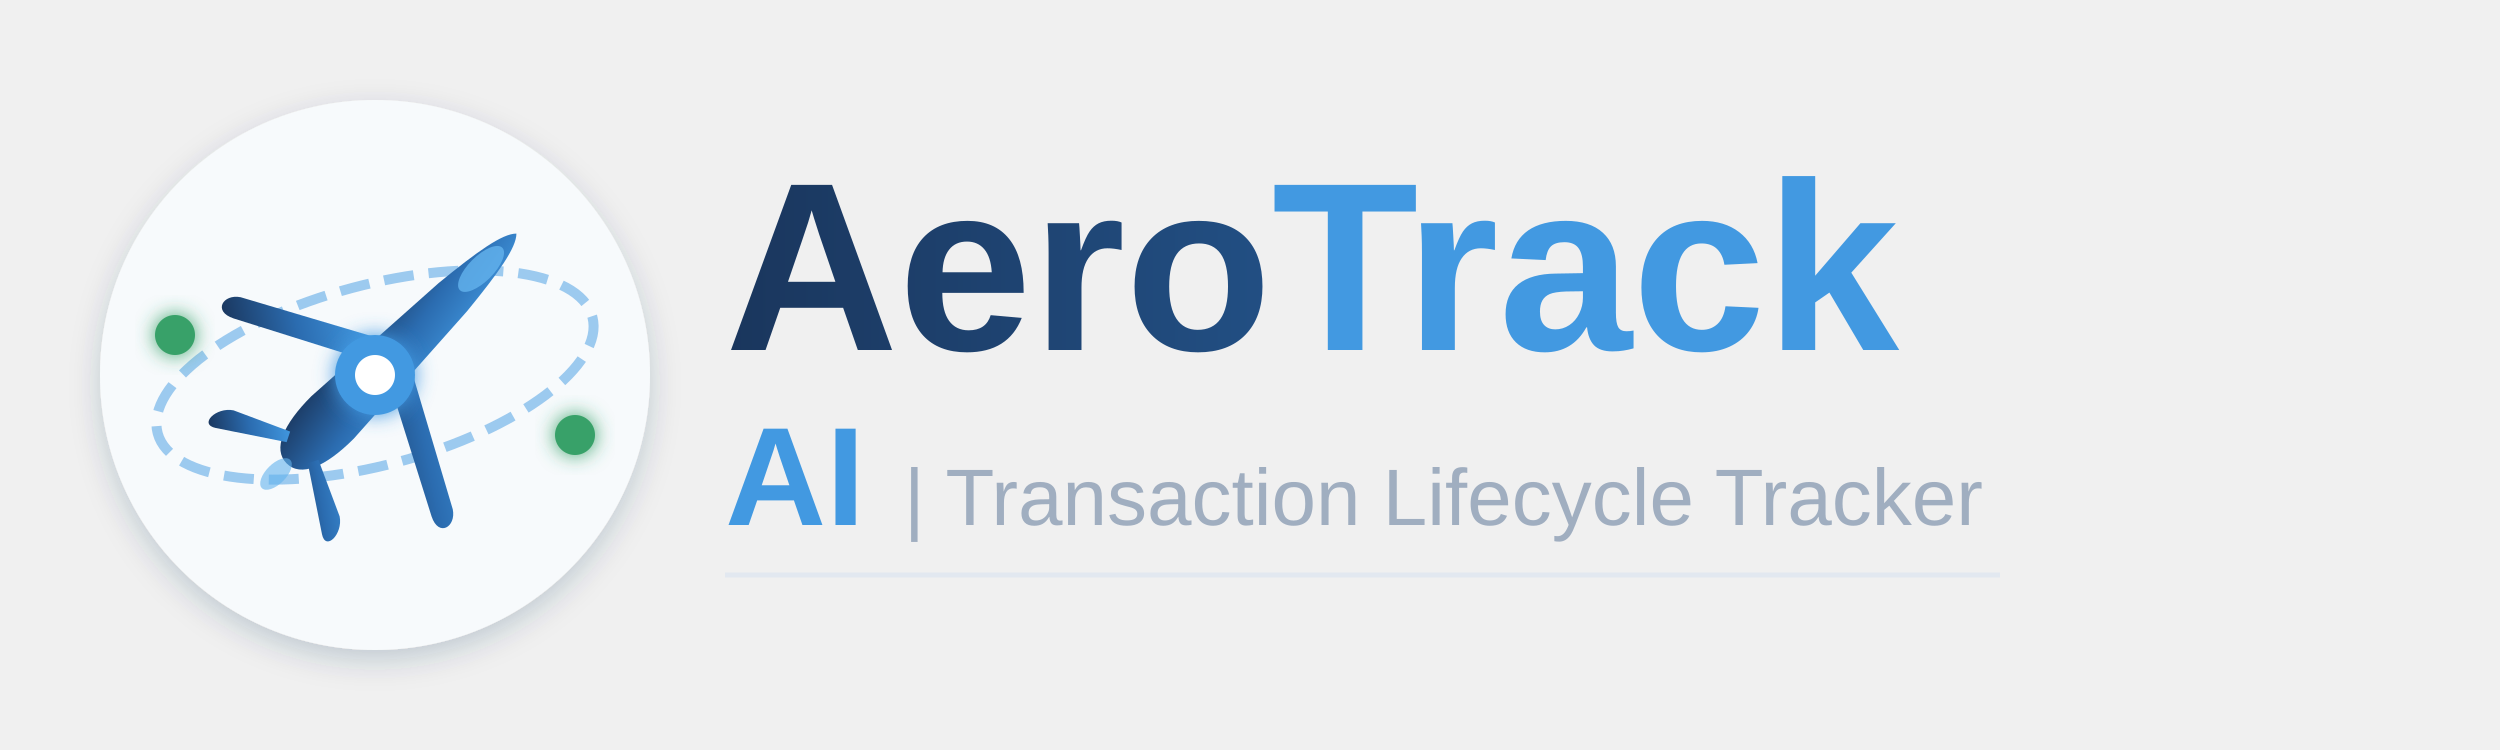
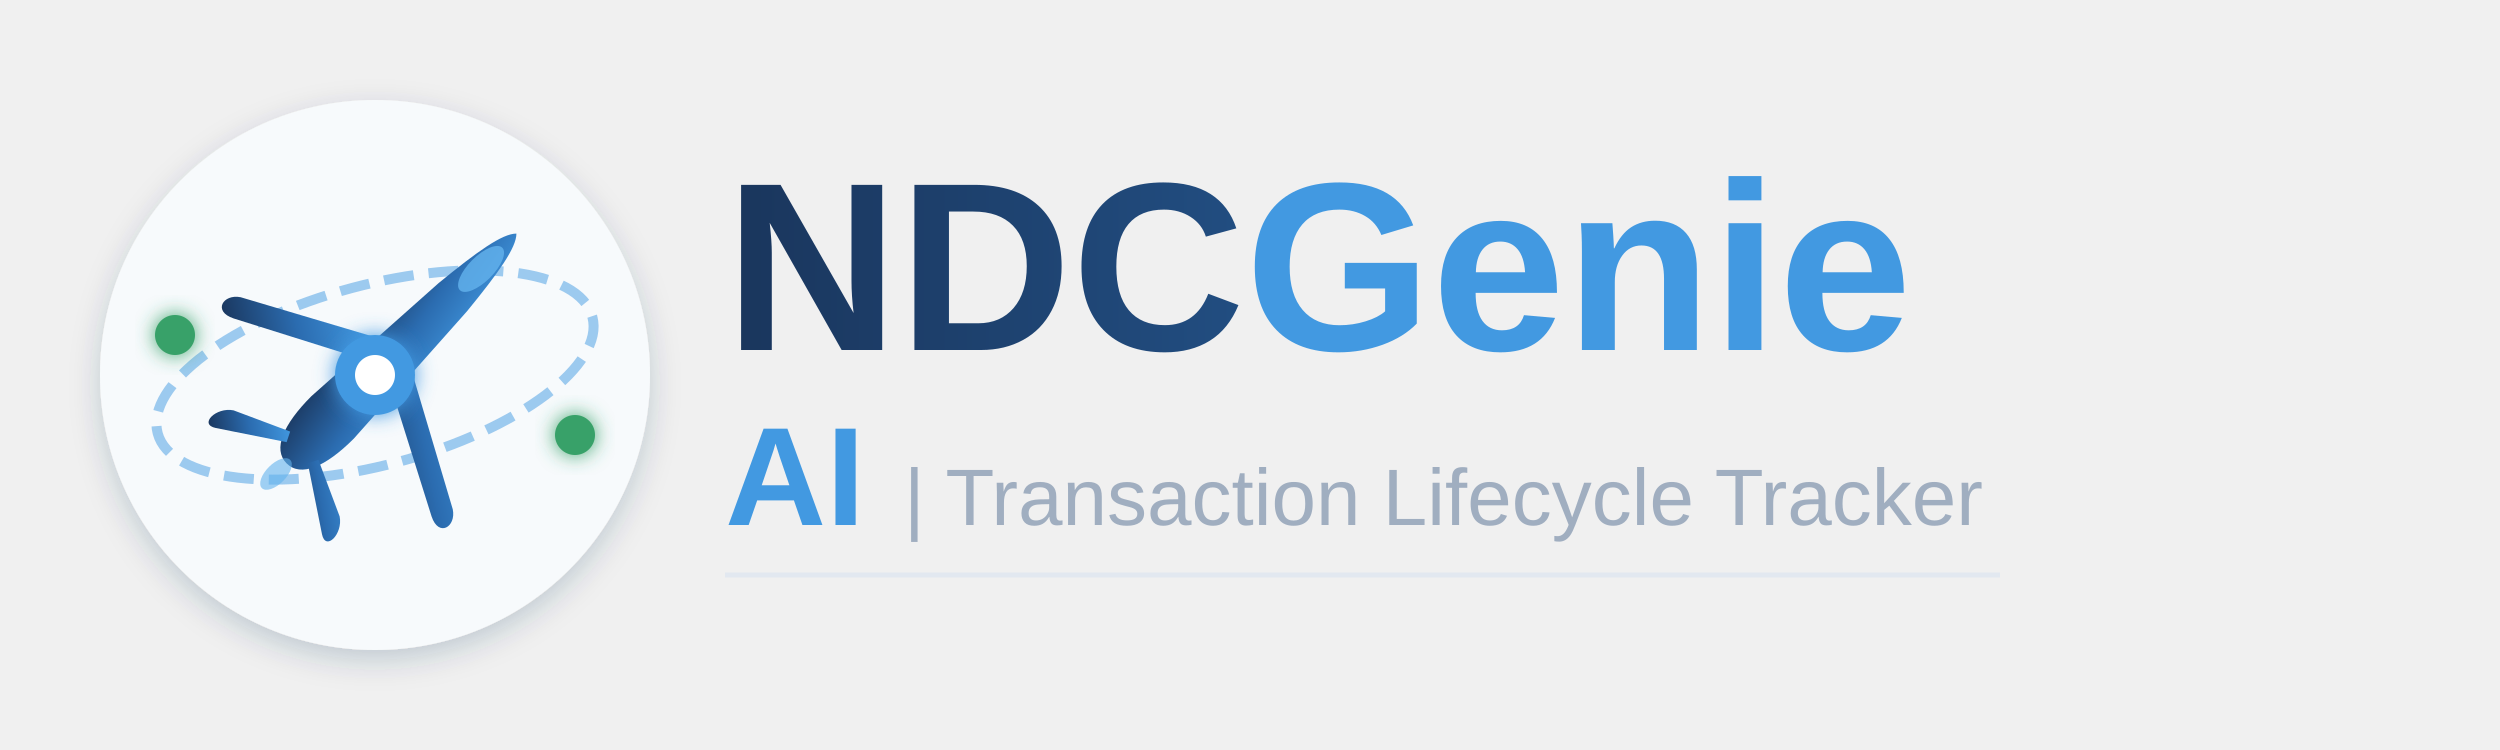
<svg xmlns="http://www.w3.org/2000/svg" viewBox="0 0 500 150" width="500" height="150">
  <defs>
    <linearGradient id="planeGrad" x1="0%" y1="0%" x2="100%" y2="100%">
      <stop offset="0%" style="stop-color:#1a365d;stop-opacity:1" />
      <stop offset="50%" style="stop-color:#2b6cb0;stop-opacity:1" />
      <stop offset="100%" style="stop-color:#4299e1;stop-opacity:1" />
    </linearGradient>
    <linearGradient id="textGrad" x1="0%" y1="0%" x2="100%" y2="0%">
      <stop offset="0%" style="stop-color:#1a365d" />
      <stop offset="100%" style="stop-color:#2b6cb0" />
    </linearGradient>
    <filter id="glowEffect" x="-50%" y="-50%" width="200%" height="200%">
      <feGaussianBlur stdDeviation="2" result="coloredBlur" />
      <feMerge>
        <feMergeNode in="coloredBlur" />
        <feMergeNode in="SourceGraphic" />
      </feMerge>
    </filter>
    <filter id="dropShadow" x="-20%" y="-20%" width="140%" height="140%">
      <feDropShadow dx="0" dy="2" stdDeviation="3" flood-color="#1a365d" flood-opacity="0.2" />
    </filter>
  </defs>
  <g transform="translate(75, 75)">
    <circle cx="0" cy="0" r="55" fill="#f7fafc" filter="url(#dropShadow)" />
    <ellipse cx="0" cy="0" rx="45" ry="18" fill="none" stroke="#4299e1" stroke-width="2" stroke-dasharray="6,3" opacity="0.5" transform="rotate(-15)" />
    <circle cx="-40" cy="-8" r="4" fill="#38a169" filter="url(#glowEffect)">
      <animate attributeName="opacity" values="1;0.5;1" dur="2s" repeatCount="indefinite" />
    </circle>
    <circle cx="40" cy="12" r="4" fill="#38a169" filter="url(#glowEffect)">
      <animate attributeName="opacity" values="0.5;1;0.5" dur="2s" repeatCount="indefinite" />
    </circle>
    <g transform="rotate(-45)">
      <path d="M-25,0 C-25,-4 -20,-6 -12,-6 L22,-4 C32,-3 38,-2 40,0 C38,2 32,3 22,4 L-12,6 C-20,6 -25,4 -25,0 Z" fill="url(#planeGrad)" />
      <ellipse cx="30" cy="0" rx="6" ry="2.5" fill="#63b3ed" opacity="0.8" />
      <path d="M0,-5 L-12,-28 C-14,-32 -10,-33 -8,-30 L5,-6 Z" fill="url(#planeGrad)" />
      <path d="M0,5 L-12,28 C-14,32 -10,33 -8,30 L5,6 Z" fill="url(#planeGrad)" />
      <path d="M-22,-3 L-30,-15 C-32,-18 -27,-18 -25,-15 L-20,-4 Z" fill="url(#planeGrad)" />
      <path d="M-22,3 L-30,15 C-32,18 -27,18 -25,15 L-20,4 Z" fill="url(#planeGrad)" />
      <ellipse cx="-28" cy="0" rx="4" ry="2" fill="#63b3ed" opacity="0.6">
        <animate attributeName="opacity" values="0.4;0.8;0.4" dur="0.5s" repeatCount="indefinite" />
      </ellipse>
    </g>
    <circle cx="0" cy="0" r="8" fill="#4299e1" filter="url(#glowEffect)" />
    <circle cx="0" cy="0" r="4" fill="#ffffff" />
  </g>
  <text x="145" y="70" font-family="'Segoe UI', Arial, sans-serif" font-size="48" font-weight="700" fill="url(#textGrad)">
-     Aero<tspan fill="#4299e1">Track</tspan>
+     NDC<tspan fill="#4299e1">Genie</tspan>
  </text>
  <text x="145" y="105" font-family="'Segoe UI', Arial, sans-serif" font-size="28" font-weight="600" fill="#718096">
    <tspan fill="#4299e1">AI</tspan>
    <tspan fill="#a0aec0" font-weight="400" font-size="16"> | Transaction Lifecycle Tracker</tspan>
  </text>
  <line x1="145" y1="115" x2="400" y2="115" stroke="#e2e8f0" stroke-width="1" />
</svg>
